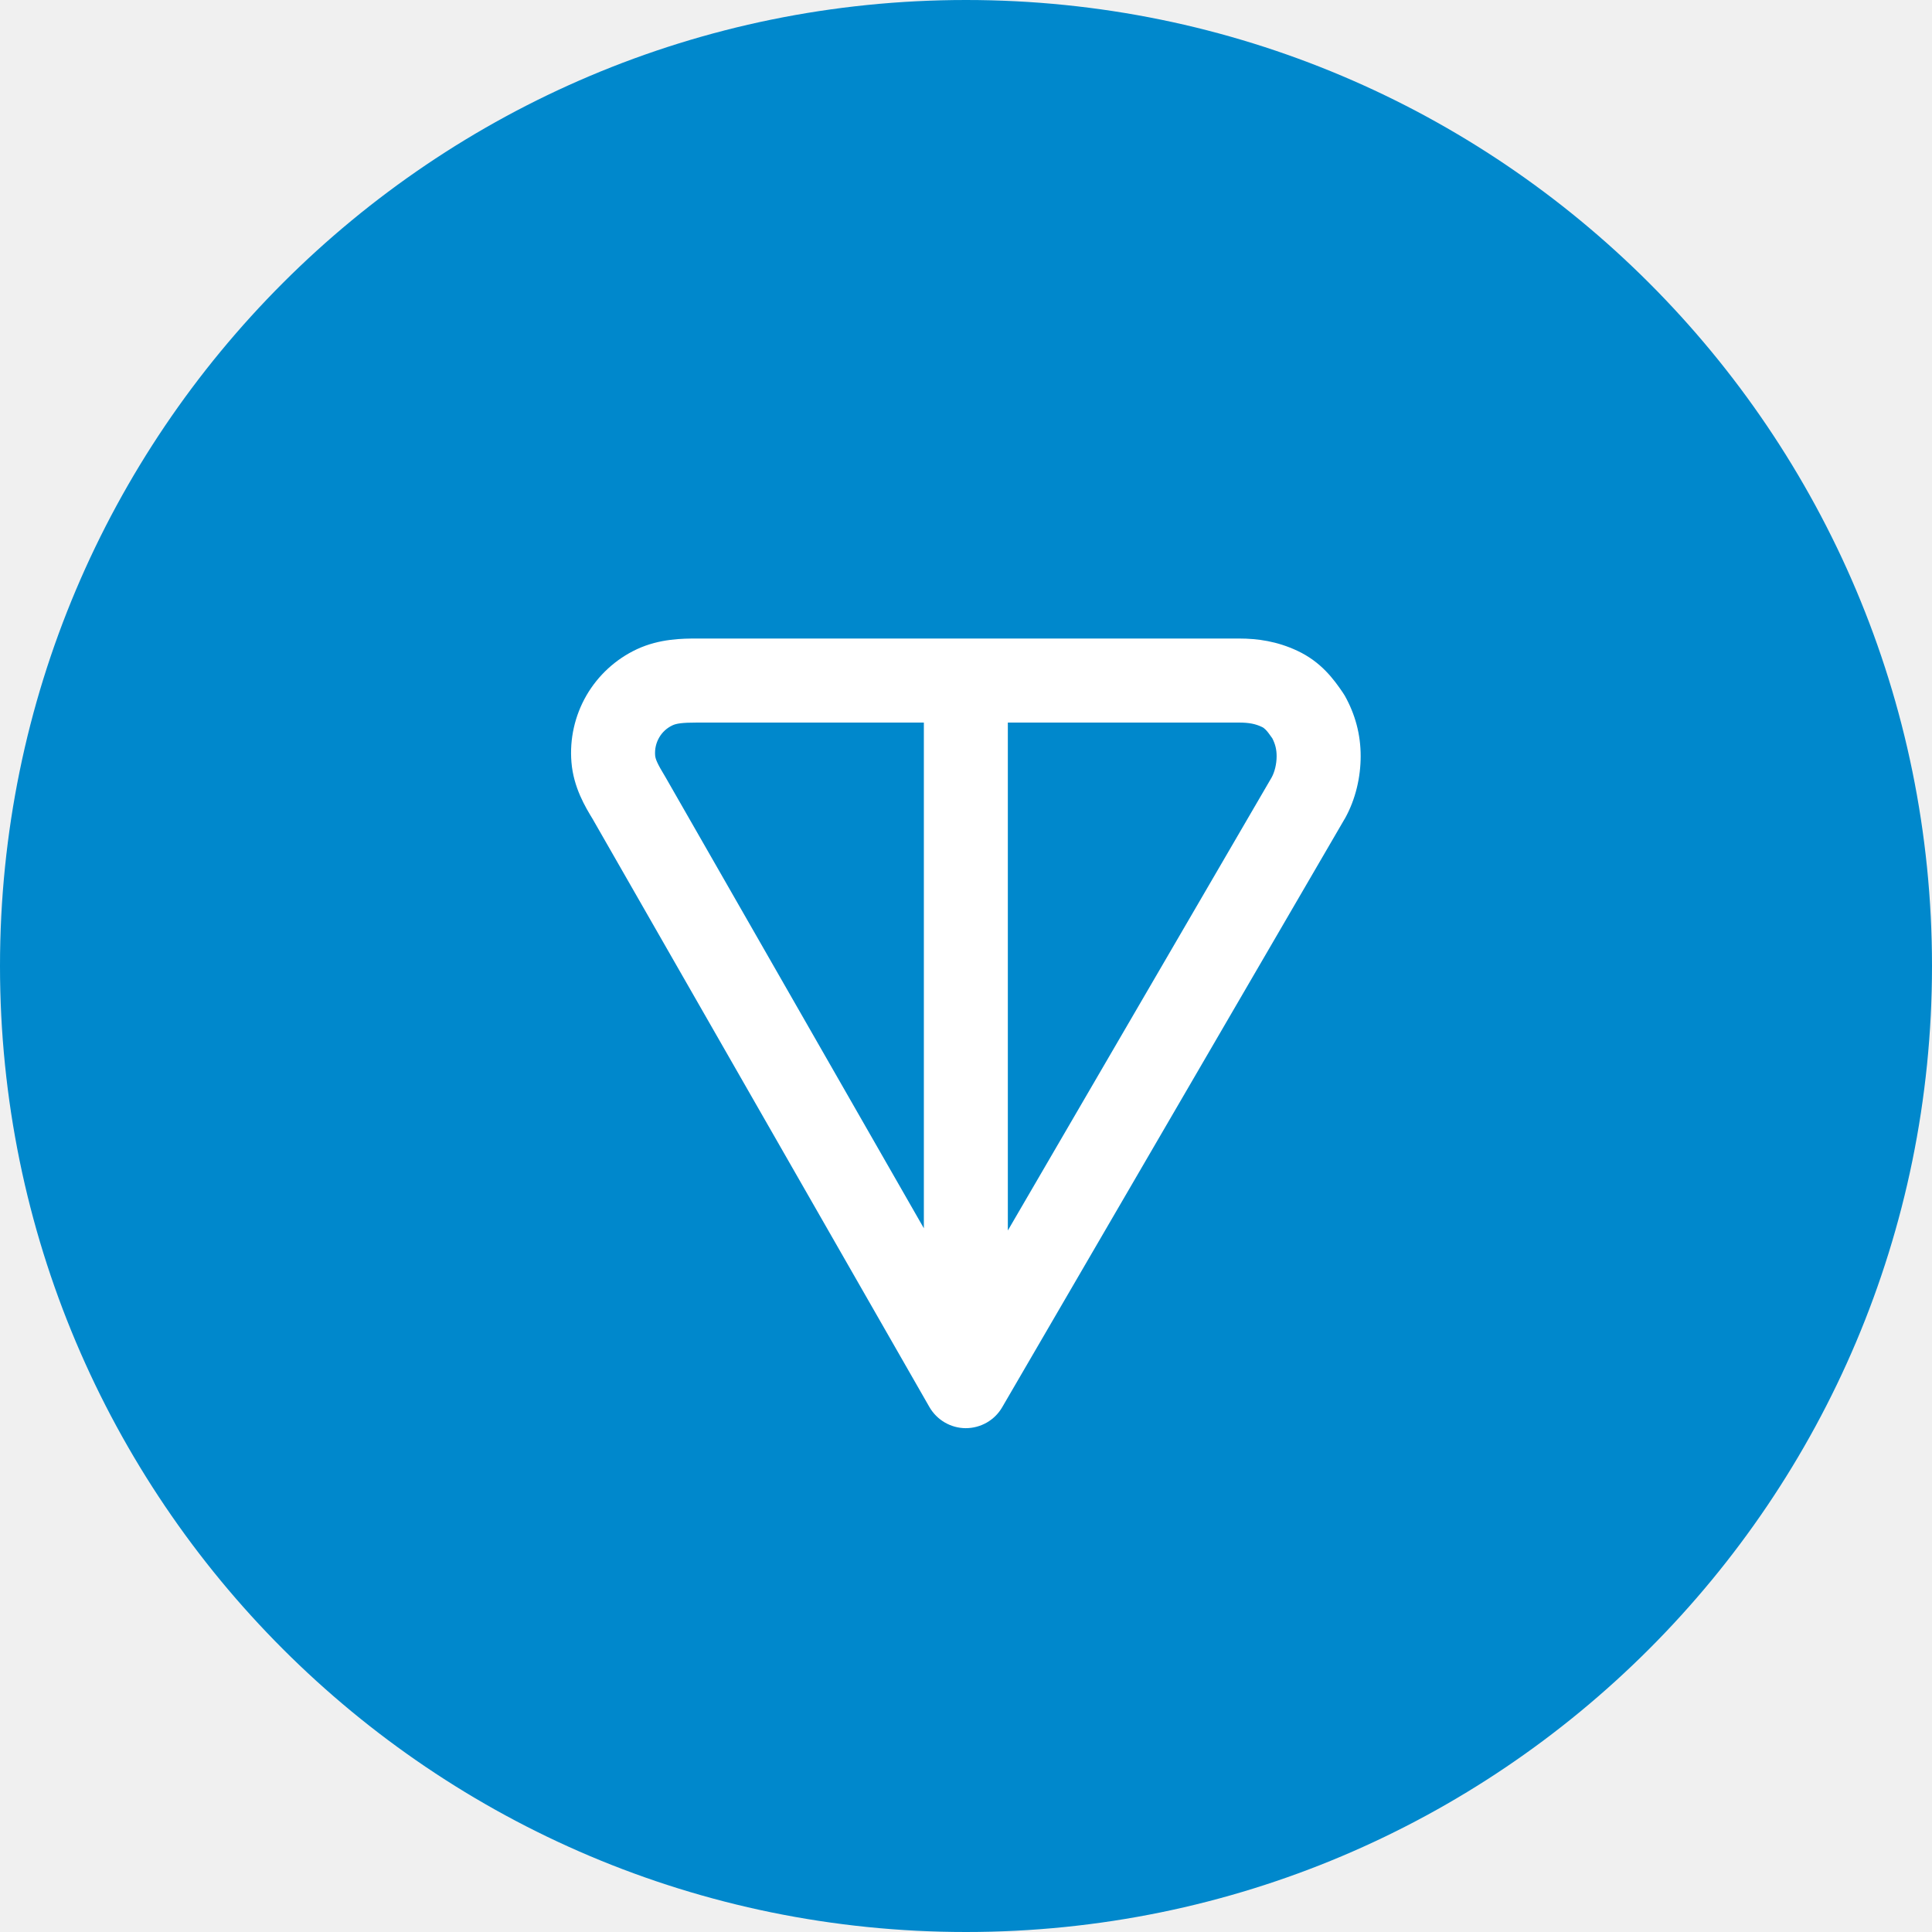
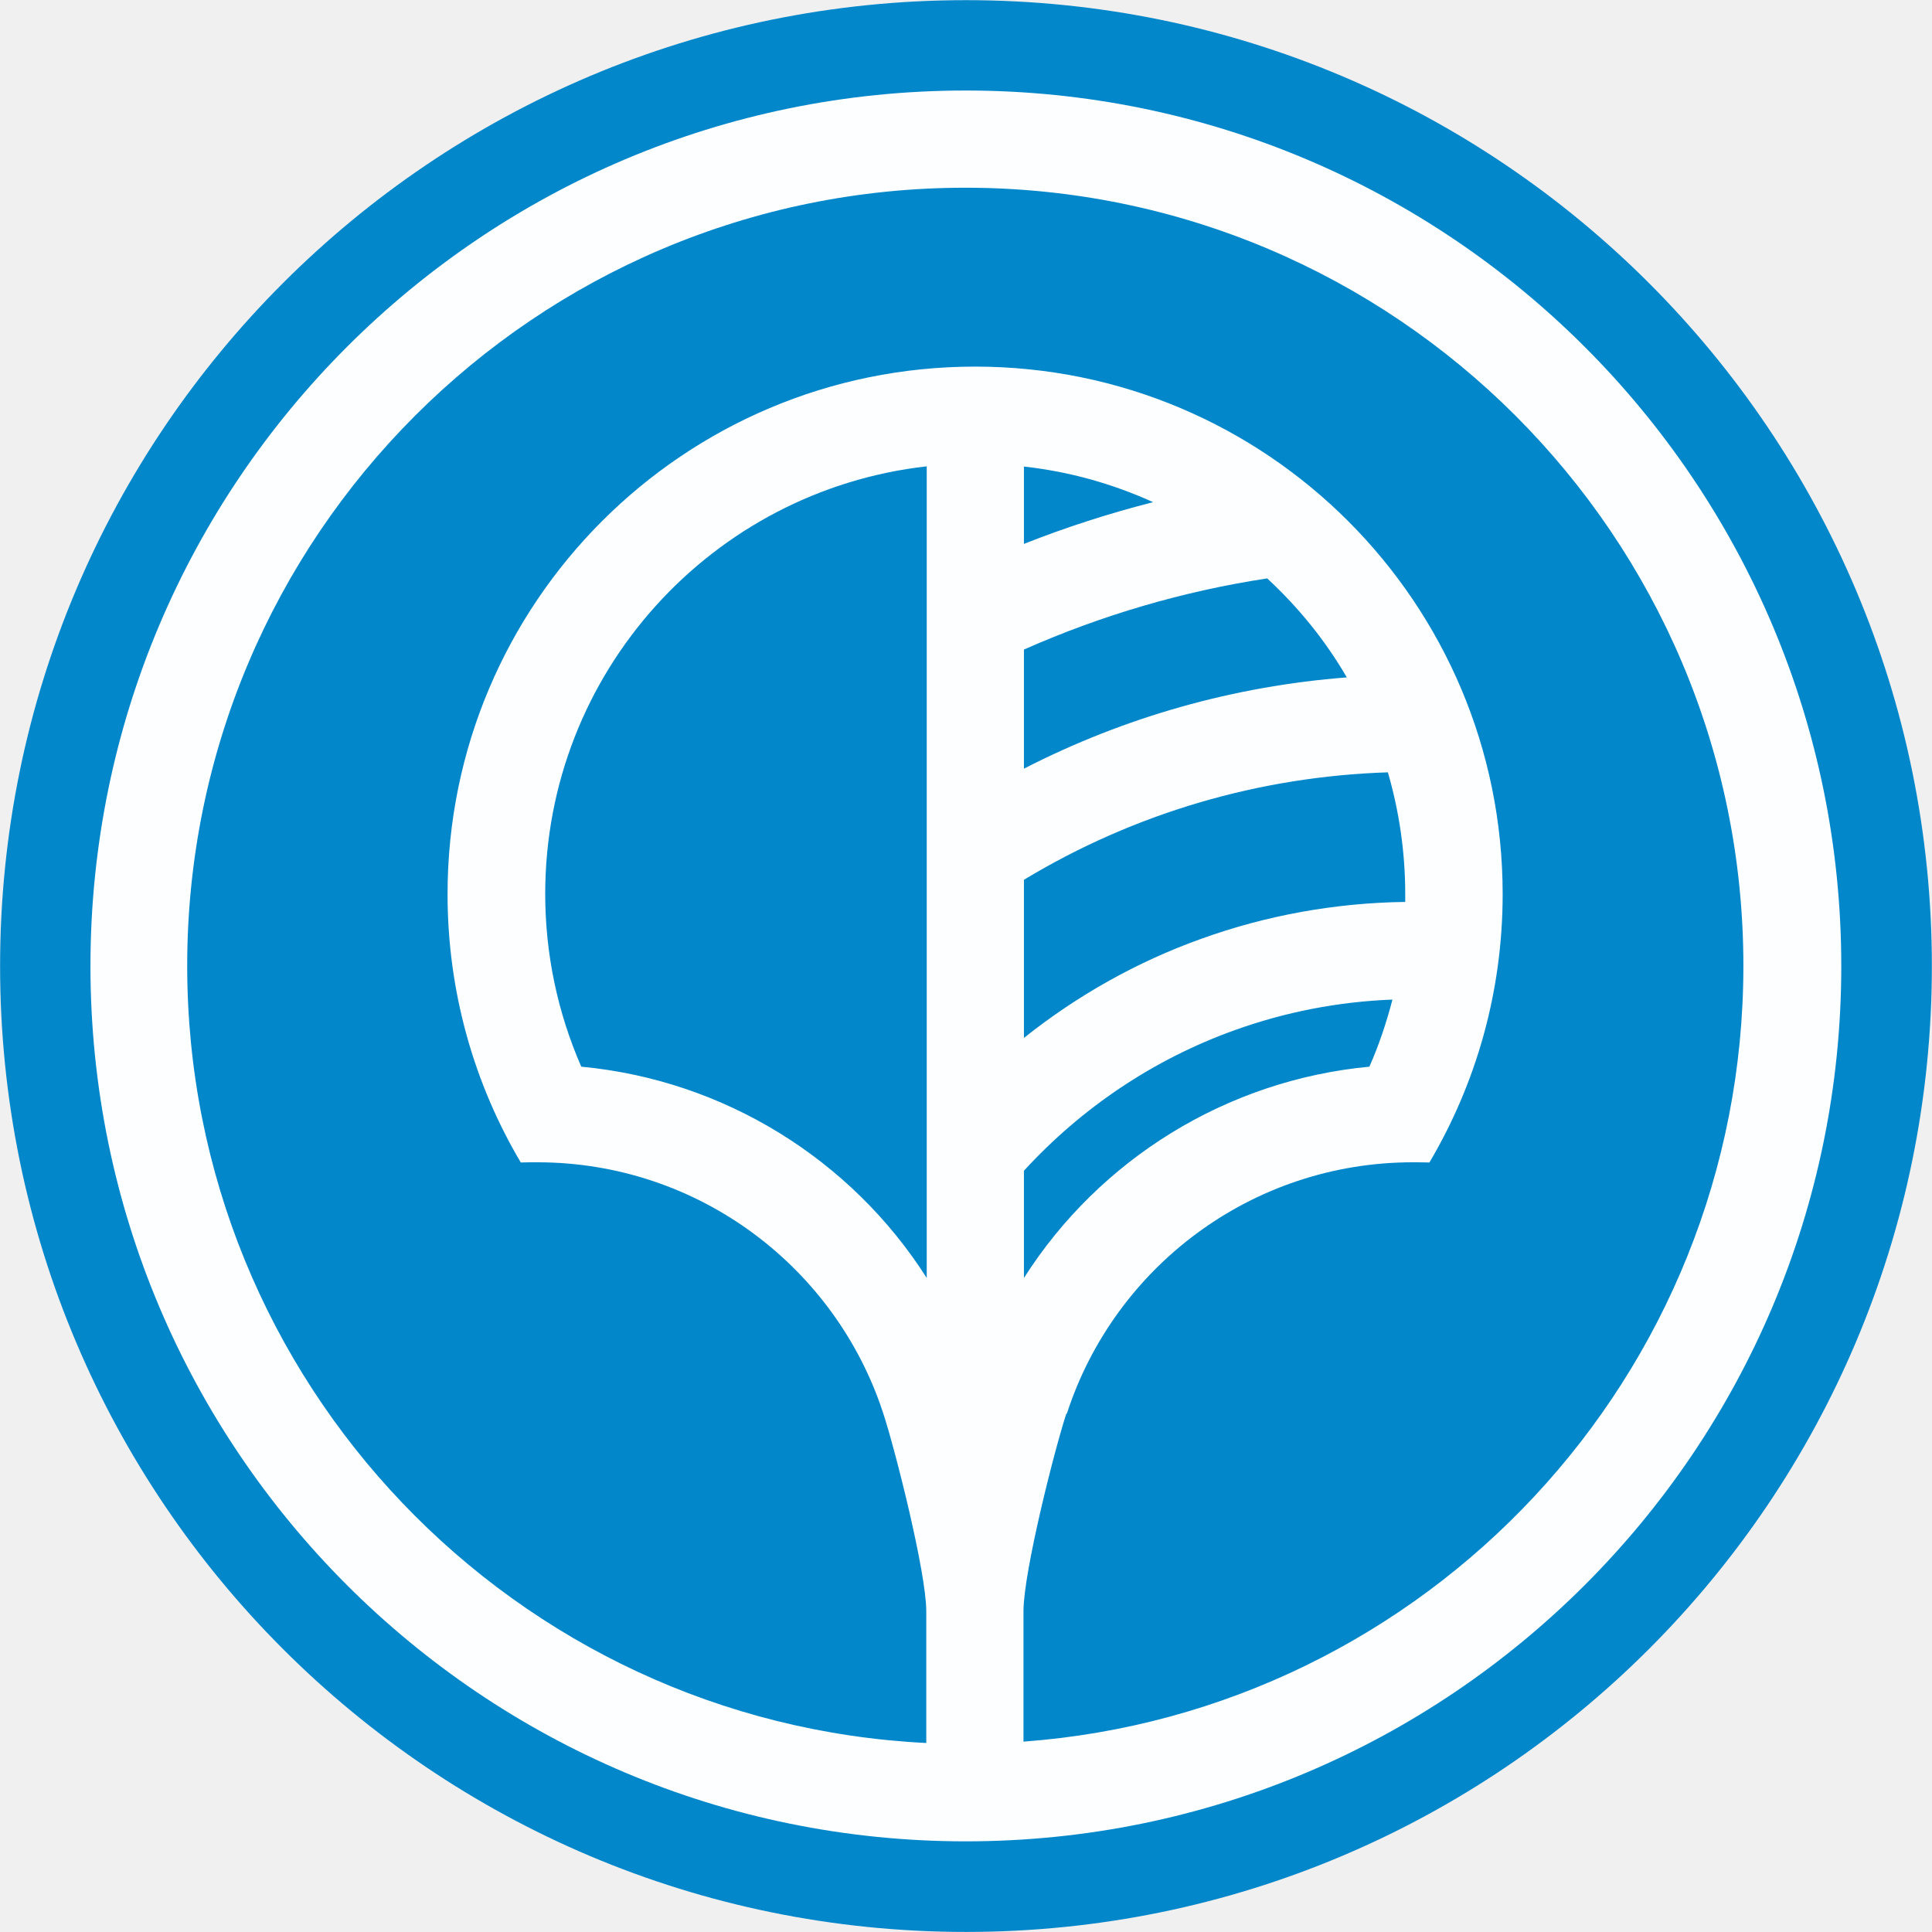
- <svg xmlns="http://www.w3.org/2000/svg" width="32" height="32" viewBox="0 0 32 32" fill="none">
-   <path d="M16 32C24.837 32 32 24.837 32 16C32 7.163 24.837 0 16 0C7.163 0 0 7.163 0 16C0 24.837 7.163 32 16 32Z" fill="#0088CC" />
-   <path fill-rule="evenodd" clip-rule="evenodd" d="M11.546 10.576H20.519C20.837 10.576 21.154 10.623 21.486 10.778C21.883 10.963 22.094 11.255 22.241 11.471C22.253 11.488 22.264 11.505 22.274 11.523C22.447 11.832 22.537 12.165 22.537 12.524C22.537 12.865 22.456 13.237 22.274 13.561C22.272 13.564 22.27 13.567 22.268 13.57L16.599 23.309C16.474 23.524 16.244 23.655 15.995 23.655C15.747 23.654 15.518 23.52 15.394 23.305L9.828 13.586C9.827 13.584 9.825 13.581 9.824 13.578C9.696 13.369 9.499 13.044 9.465 12.625C9.433 12.24 9.52 11.854 9.713 11.519C9.907 11.185 10.198 10.917 10.549 10.753C10.925 10.578 11.305 10.576 11.546 10.576ZM15.302 11.968H11.546C11.299 11.968 11.204 11.983 11.138 12.014C11.046 12.057 10.969 12.127 10.918 12.216C10.866 12.305 10.843 12.408 10.851 12.511C10.856 12.57 10.88 12.638 11.023 12.873C11.026 12.877 11.029 12.882 11.031 12.887L15.302 20.344V11.968ZM16.693 11.968V20.381L21.063 12.876C21.112 12.786 21.145 12.656 21.145 12.524C21.145 12.417 21.123 12.324 21.073 12.228C21.021 12.153 20.99 12.113 20.963 12.086C20.94 12.063 20.923 12.05 20.898 12.039C20.794 11.99 20.689 11.968 20.519 11.968H16.693Z" fill="white" />
+ <svg xmlns="http://www.w3.org/2000/svg" width="8.467mm" height="8.467mm" viewBox="0 0 8.467 8.467" version="1.1" id="svg1696">
+   <defs id="defs1693" />
+   <g id="layer1" transform="translate(-132.9596,-215.8783)">
+     <rect style="fill:none;fill-opacity:1;stroke-width:2.619;stroke-linecap:round;stroke-linejoin:round;stop-color:#000000" id="rect318-6" width="8.467" height="8.467" x="132.96" y="215.878" />
+     <circle style="fill:#0287cb;fill-opacity:1;stroke-width:2.619;stroke-linecap:round;stroke-linejoin:round;stop-color:#000000" id="path1377" cx="137.193" cy="220.112" r="4.233" />
+     <path class="fil2" d="m 141.029,220.112 c 0,2.119 -1.718,3.836 -3.837,3.836 -2.119,0 -3.836,-1.718 -3.836,-3.836 0,-2.119 1.718,-3.837 3.836,-3.837 2.119,0 3.837,1.718 3.837,3.837 z m -3.394,1.962 c 0.207,-0.64 0.808,-1.102 1.517,-1.102 0.024,0 0.048,2.7e-4 0.072,9.3e-4 0.204,-0.345 0.321,-0.747 0.321,-1.176 0,-1.277 -1.035,-2.312 -2.312,-2.312 -1.277,0 -2.312,1.035 -2.312,2.312 0,0.429 0.117,0.832 0.321,1.176 0.024,-9.3e-4 0.048,-9.3e-4 0.072,-9.3e-4 0.709,0 1.31,0.463 1.517,1.102 0.051,0.155 0.188,0.695 0.188,0.866 v 0 0.577 c -1.803,-0.089 -3.239,-1.58 -3.239,-3.406 0,-1.883 1.527,-3.41 3.41,-3.41 1.883,0 3.41,1.527 3.41,3.41 0,1.797 -1.391,3.27 -3.155,3.4 v -0.573 c 7.9e-4,-0.174 0.137,-0.71 0.188,-0.865 z m -0.188,-3.812 c 0.184,-0.073 0.374,-0.134 0.566,-0.183 -0.176,-0.08 -0.366,-0.134 -0.566,-0.156 z m 1.067,0.151 c -0.368,0.056 -0.726,0.161 -1.067,0.312 v 0.522 c 0.442,-0.227 0.922,-0.362 1.415,-0.4 -0.094,-0.162 -0.212,-0.307 -0.348,-0.433 z m 0.529,0.85 c -0.563,0.018 -1.111,0.178 -1.596,0.471 v 0.693 c 0.232,-0.185 0.494,-0.333 0.776,-0.434 0.288,-0.104 0.591,-0.158 0.895,-0.162 0,-0.012 0,-0.023 0,-0.035 0,-0.185 -0.027,-0.364 -0.076,-0.533 z m 0.019,0.996 c -0.236,0.009 -0.47,0.054 -0.694,0.135 -0.353,0.127 -0.668,0.339 -0.921,0.615 v 0.47 c 0.331,-0.52 0.888,-0.867 1.514,-0.926 0.042,-0.095 0.075,-0.194 0.101,-0.294 z m -2.041,1.22 v -3.557 c -0.941,0.106 -1.672,0.904 -1.672,1.874 0,0.262 0.054,0.519 0.158,0.757 0.626,0.059 1.183,0.406 1.514,0.926 z" id="path12713-7" style="clip-rule:evenodd;opacity:0.99;fill:#ffffff;fill-opacity:1;fill-rule:evenodd;stroke-width:0;image-rendering:optimizeQuality;shape-rendering:geometricPrecision;text-rendering:geometricPrecision" />
+   </g>
</svg>
